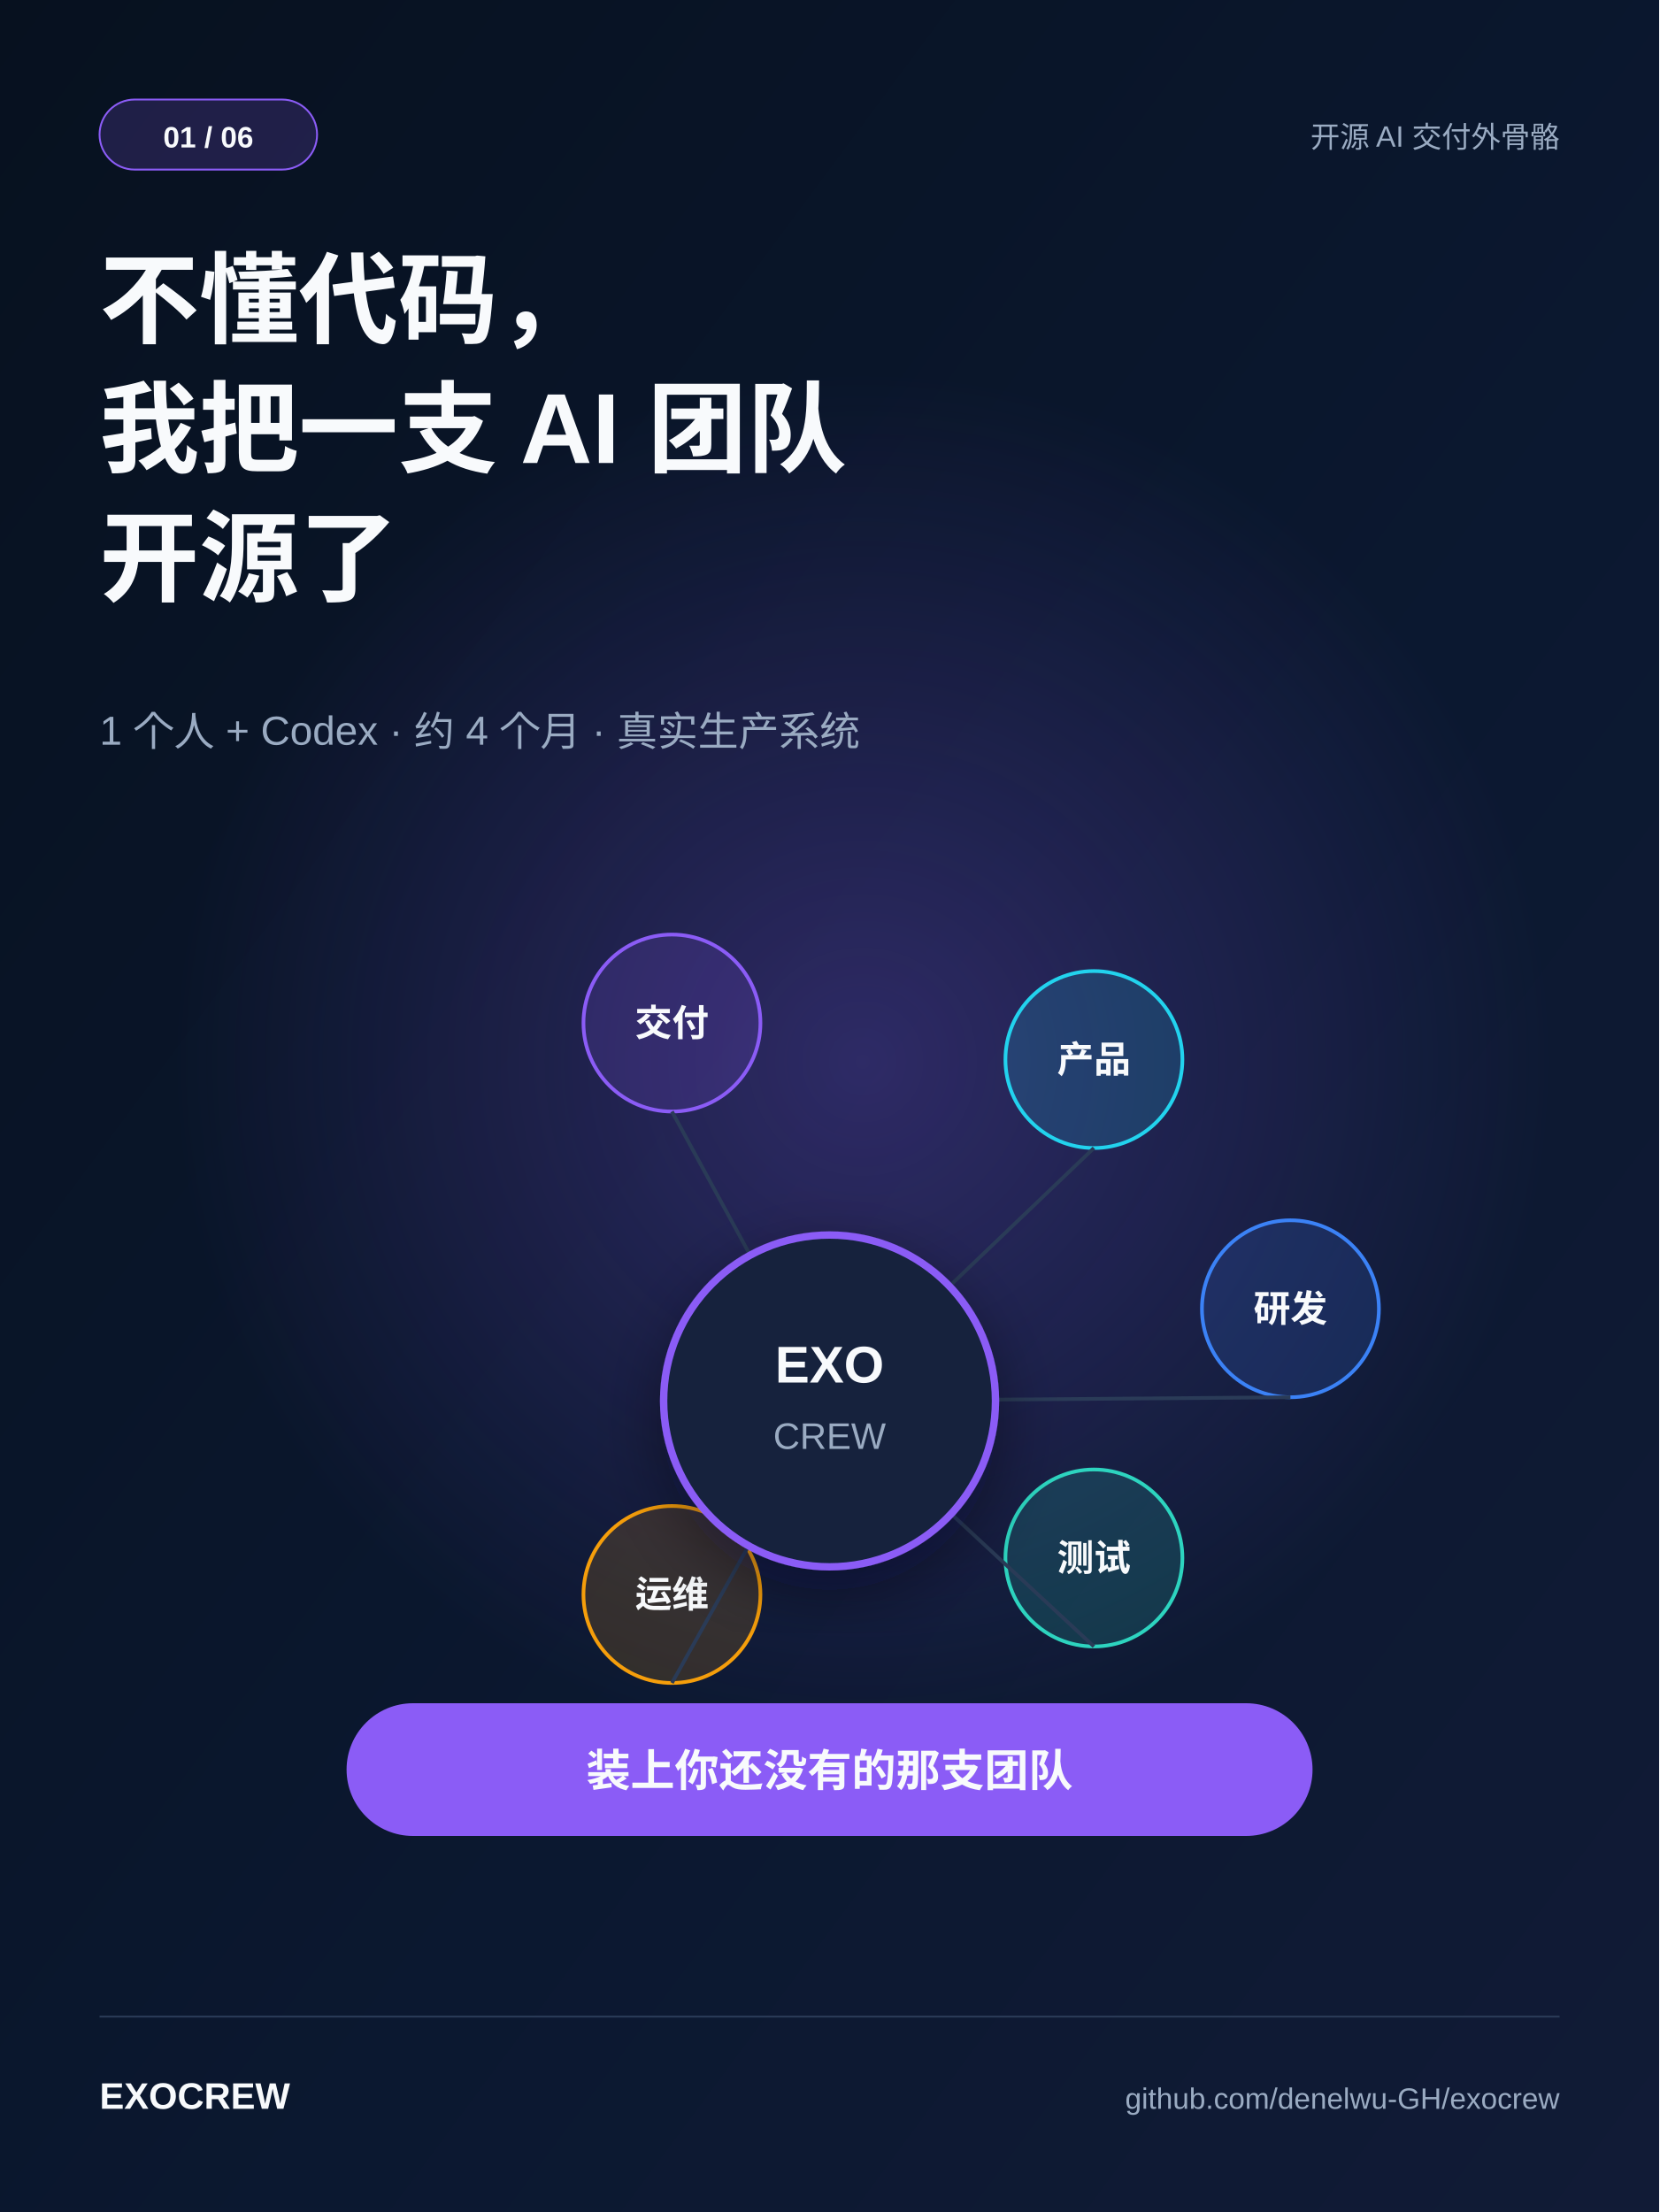
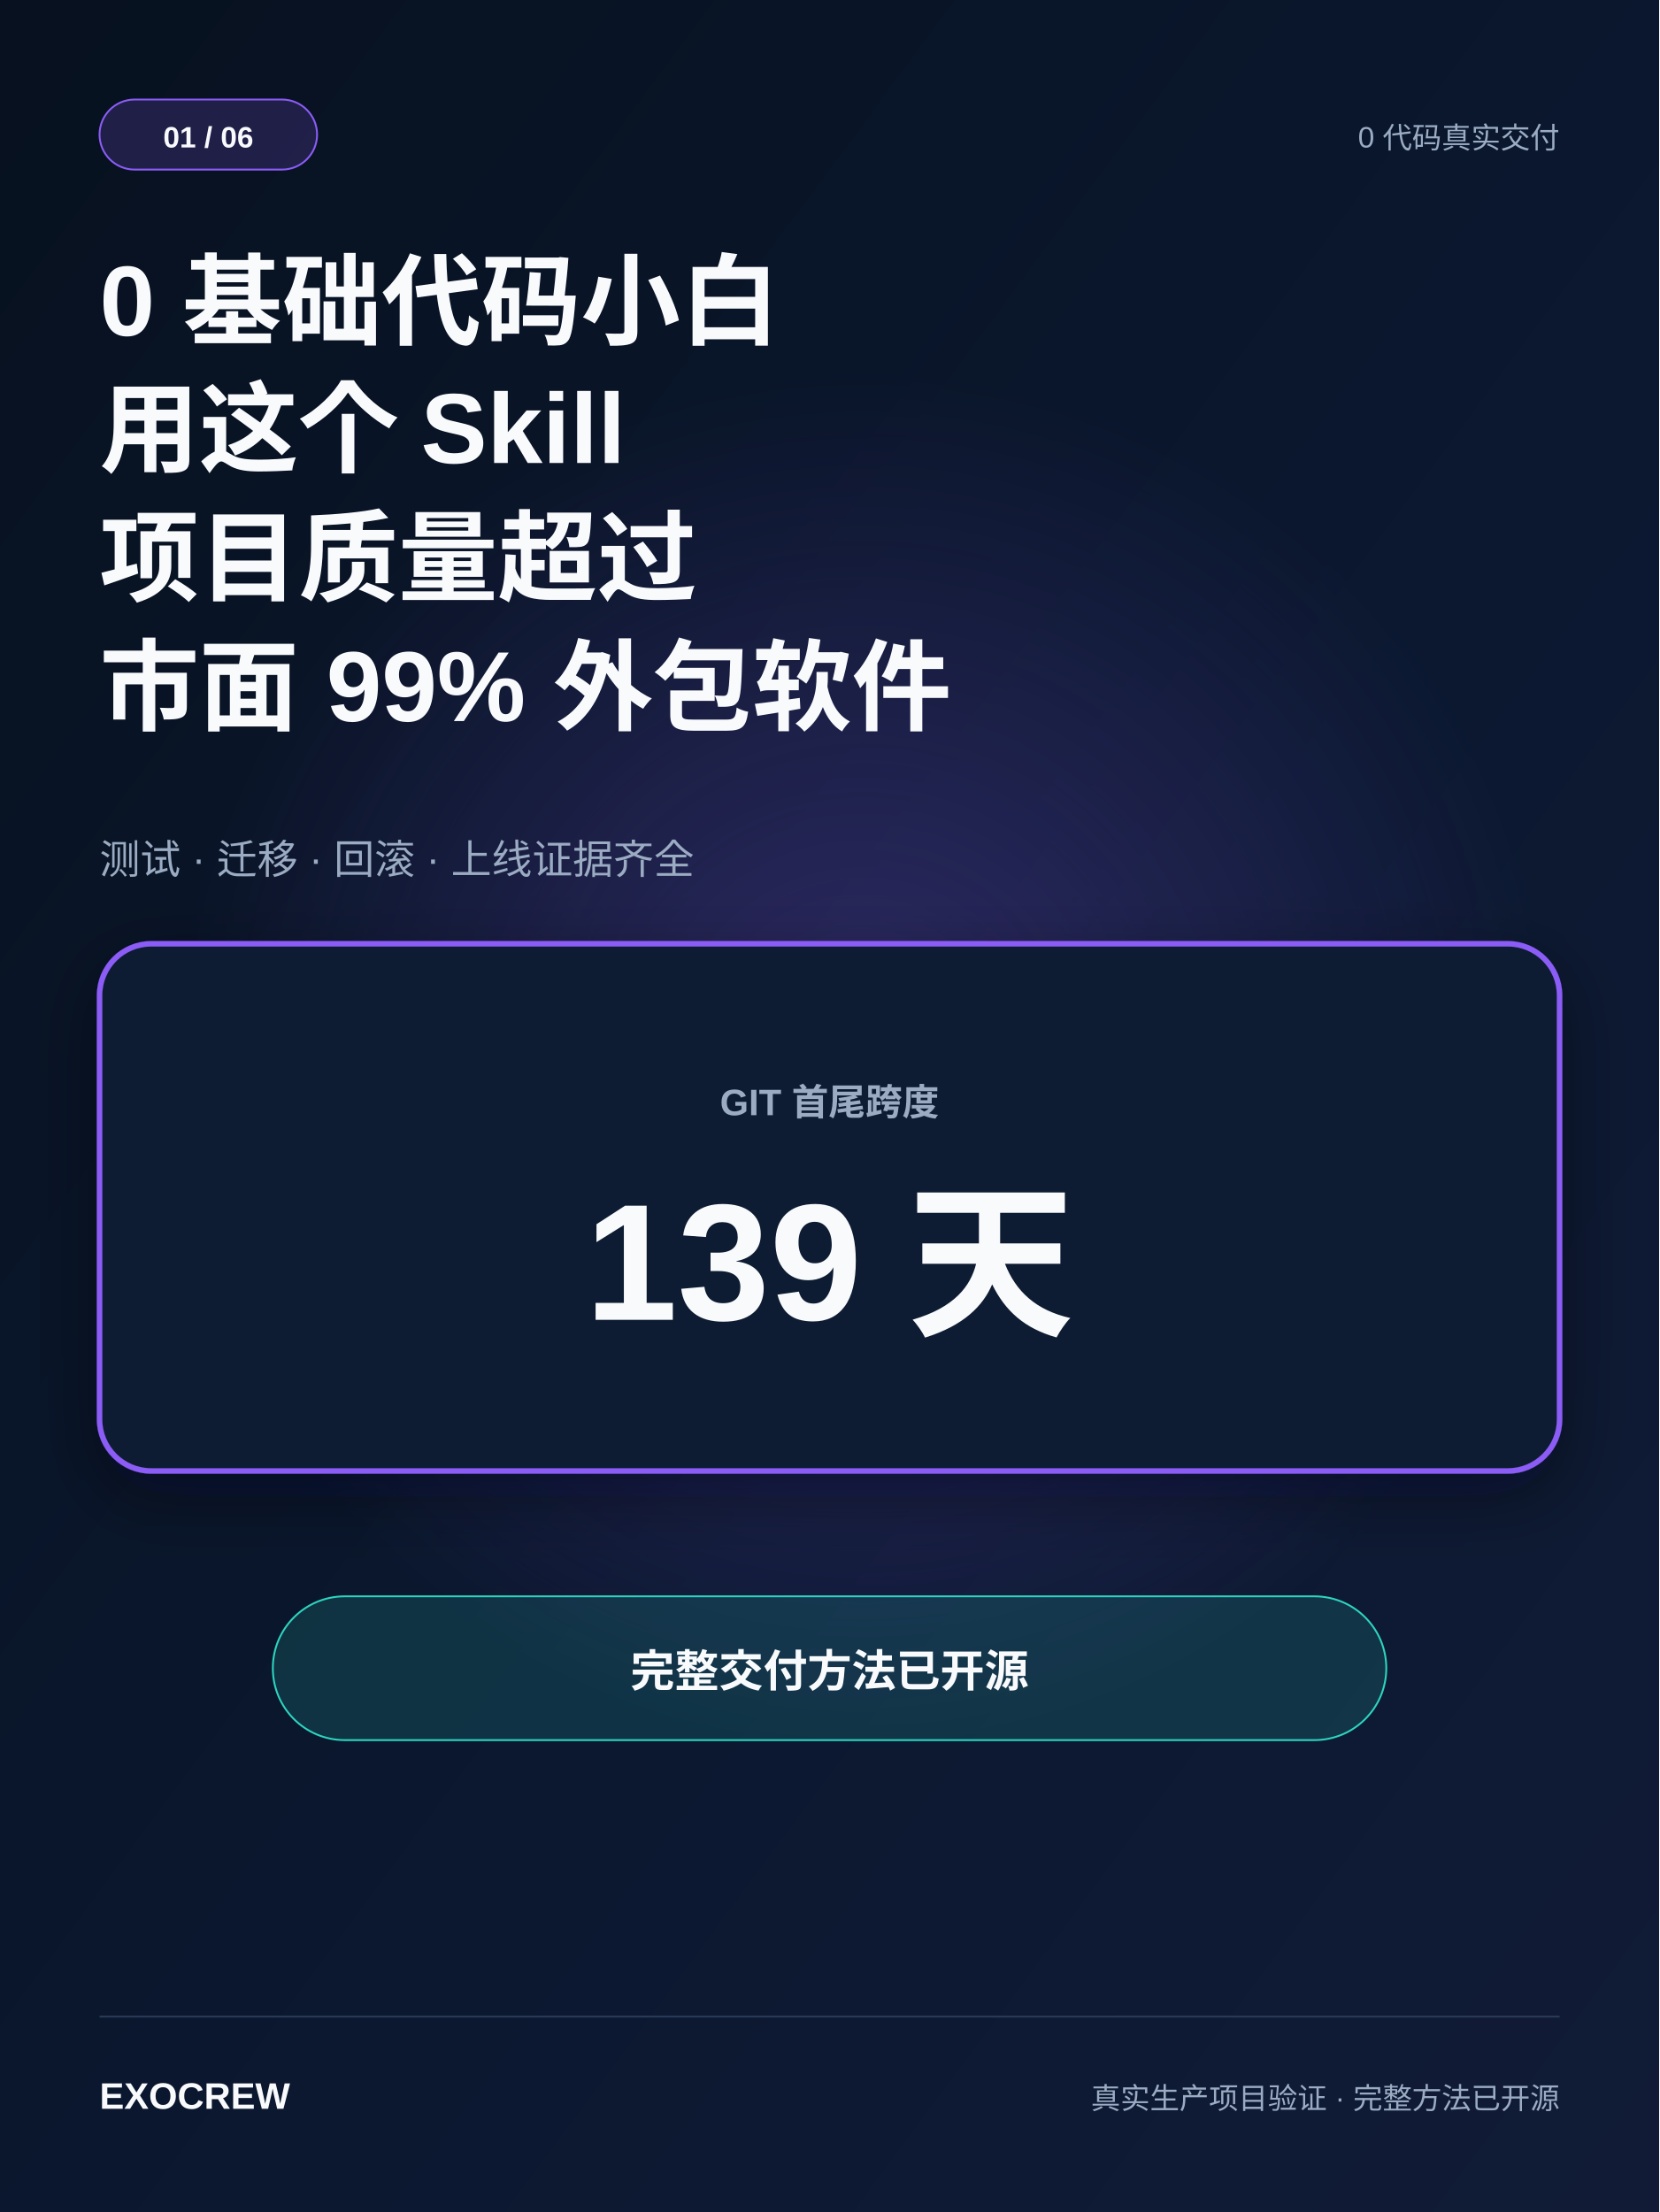
<svg xmlns="http://www.w3.org/2000/svg" width="900" height="1200" viewBox="0 0 900 1200" role="img" aria-labelledby="title desc">
  <defs>
    <linearGradient id="bg" x1="0" y1="0" x2="1" y2="1">
      <stop offset="0" stop-color="#07111f" />
      <stop offset="0.58" stop-color="#0b1830" />
      <stop offset="1" stop-color="#111b36" />
    </linearGradient>
    <radialGradient id="glow" cx="50%" cy="50%" r="50%">
      <stop offset="0" stop-color="#8b5cf6" stop-opacity="0.28" />
      <stop offset="1" stop-color="#8b5cf6" stop-opacity="0" />
    </radialGradient>
    <filter id="shadow" x="-20%" y="-20%" width="140%" height="140%">
      <feDropShadow dx="0" dy="12" stdDeviation="18" flood-color="#020617" flood-opacity="0.42" />
    </filter>
  </defs>
  <rect width="900" height="1200" rx="0" fill="url(#bg)" />
  <circle cx="468" cy="576" r="378" fill="url(#glow)" />
  <g font-family="-apple-system,BlinkMacSystemFont,'Segoe UI','PingFang SC','Microsoft YaHei',Arial,sans-serif">
    <rect x="54" y="54" width="118" height="38" rx="19" fill="#8b5cf6" fill-opacity="0.18" stroke="#8b5cf6" />
    <text x="113" y="80" fill="#f8fafc" font-size="16" font-weight="700" text-anchor="middle">01 / 06</text>
-     <text x="846" y="80" fill="#9aabc2" font-size="16" text-anchor="end">开源 AI 交付外骨骼</text>
-     <text x="54" y="182" fill="#f8fafc" font-size="54" font-weight="700" text-anchor="start">不懂代码，</text>
-     <text x="54" y="252" fill="#f8fafc" font-size="54" font-weight="700" text-anchor="start">我把一支 AI 团队</text>
-     <text x="54" y="322" fill="#f8fafc" font-size="54" font-weight="700" text-anchor="start">开源了</text>
-     <text x="54" y="404" fill="#9aabc2" font-size="22" font-weight="400" text-anchor="start">1 个人 + Codex · 约 4 个月 · 真实生产系统</text>
-     <circle cx="364.5" cy="555.0" r="48" fill="#8b5cf6" fill-opacity="0.16" stroke="#8b5cf6" stroke-width="2" />
-     <text x="364.5" y="562.0" fill="#f8fafc" font-size="20" font-weight="700" text-anchor="middle">交付</text>
-     <line x1="364.5" y1="603.0" x2="450" y2="760" stroke="#2a3b57" stroke-width="2" />
-     <circle cx="593.4" cy="574.8" r="48" fill="#22d3ee" fill-opacity="0.16" stroke="#22d3ee" stroke-width="2" />
-     <text x="593.4" y="581.8" fill="#f8fafc" font-size="20" font-weight="700" text-anchor="middle">产品</text>
-     <line x1="593.4" y1="622.8" x2="450" y2="760" stroke="#2a3b57" stroke-width="2" />
-     <circle cx="700.0" cy="710.0" r="48" fill="#3b82f6" fill-opacity="0.16" stroke="#3b82f6" stroke-width="2" />
-     <text x="700.0" y="717.0" fill="#f8fafc" font-size="20" font-weight="700" text-anchor="middle">研发</text>
-     <line x1="700.0" y1="758.0" x2="450" y2="760" stroke="#2a3b57" stroke-width="2" />
-     <circle cx="593.4" cy="845.2" r="48" fill="#2dd4bf" fill-opacity="0.16" stroke="#2dd4bf" stroke-width="2" />
-     <text x="593.4" y="852.2" fill="#f8fafc" font-size="20" font-weight="700" text-anchor="middle">测试</text>
-     <line x1="593.4" y1="893.2" x2="450" y2="760" stroke="#2a3b57" stroke-width="2" />
-     <circle cx="364.5" cy="865.0" r="48" fill="#f59e0b" fill-opacity="0.16" stroke="#f59e0b" stroke-width="2" />
-     <text x="364.5" y="872.0" fill="#f8fafc" font-size="20" font-weight="700" text-anchor="middle">运维</text>
-     <line x1="364.5" y1="913.0" x2="450" y2="760" stroke="#2a3b57" stroke-width="2" />
-     <circle cx="450" cy="760" r="90" fill="#13233d" stroke="#8b5cf6" stroke-width="4" filter="url(#shadow)" />
-     <text x="450" y="750" fill="#f8fafc" font-size="28" font-weight="700" text-anchor="middle">EXO</text>
-     <text x="450" y="786" fill="#9aabc2" font-size="20" text-anchor="middle">CREW</text>
-     <rect x="188" y="924" width="524" height="72" rx="36" fill="#8b5cf6" />
-     <text x="450" y="969" fill="#f8fafc" font-size="24" font-weight="700" text-anchor="middle">装上你还没有的那支团队</text>
+     <text x="846" y="80" fill="#9aabc2" font-size="16" text-anchor="end">0 代码真实交付</text>
+     <text x="54" y="182" fill="#f8fafc" font-size="54" font-weight="700" text-anchor="start">0 基础代码小白</text>
+     <text x="54" y="252" fill="#f8fafc" font-size="54" font-weight="700" text-anchor="start">用这个 Skill</text>
+     <text x="54" y="322" fill="#f8fafc" font-size="54" font-weight="700" text-anchor="start">项目质量超过</text>
+     <text x="54" y="392" fill="#f8fafc" font-size="54" font-weight="700" text-anchor="start">市面 99% 外包软件</text>
+     <text x="54" y="474" fill="#9aabc2" font-size="22" font-weight="400" text-anchor="start">测试 · 迁移 · 回滚 · 上线证据齐全</text>
+     <rect x="54" y="512" width="792" height="286" rx="28" fill="#101d33" stroke="#8b5cf6" stroke-width="3" filter="url(#shadow)" />
+     <text x="450" y="605" fill="#9aabc2" font-size="20" font-weight="700" text-anchor="middle">GIT 首尾跨度</text>
+     <text x="450" y="716" fill="#f8fafc" font-size="90" font-weight="700" text-anchor="middle">139 天</text>
+     <rect x="148" y="866" width="604" height="78" rx="39" fill="#2dd4bf" fill-opacity="0.15" stroke="#2dd4bf" />
+     <text x="450" y="915" fill="#f8fafc" font-size="24" font-weight="700" text-anchor="middle">完整交付方法已开源</text>
    <line x1="54" y1="1094" x2="846" y2="1094" stroke="#2a3b57" />
    <text x="54" y="1144" fill="#f8fafc" font-size="20" font-weight="700">EXOCREW</text>
-     <text x="846" y="1144" fill="#9aabc2" font-size="16" text-anchor="end">github.com/denelwu-GH/exocrew</text>
+     <text x="846" y="1144" fill="#9aabc2" font-size="16" text-anchor="end">真实生产项目验证 · 完整方法已开源</text>
  </g>
</svg>
